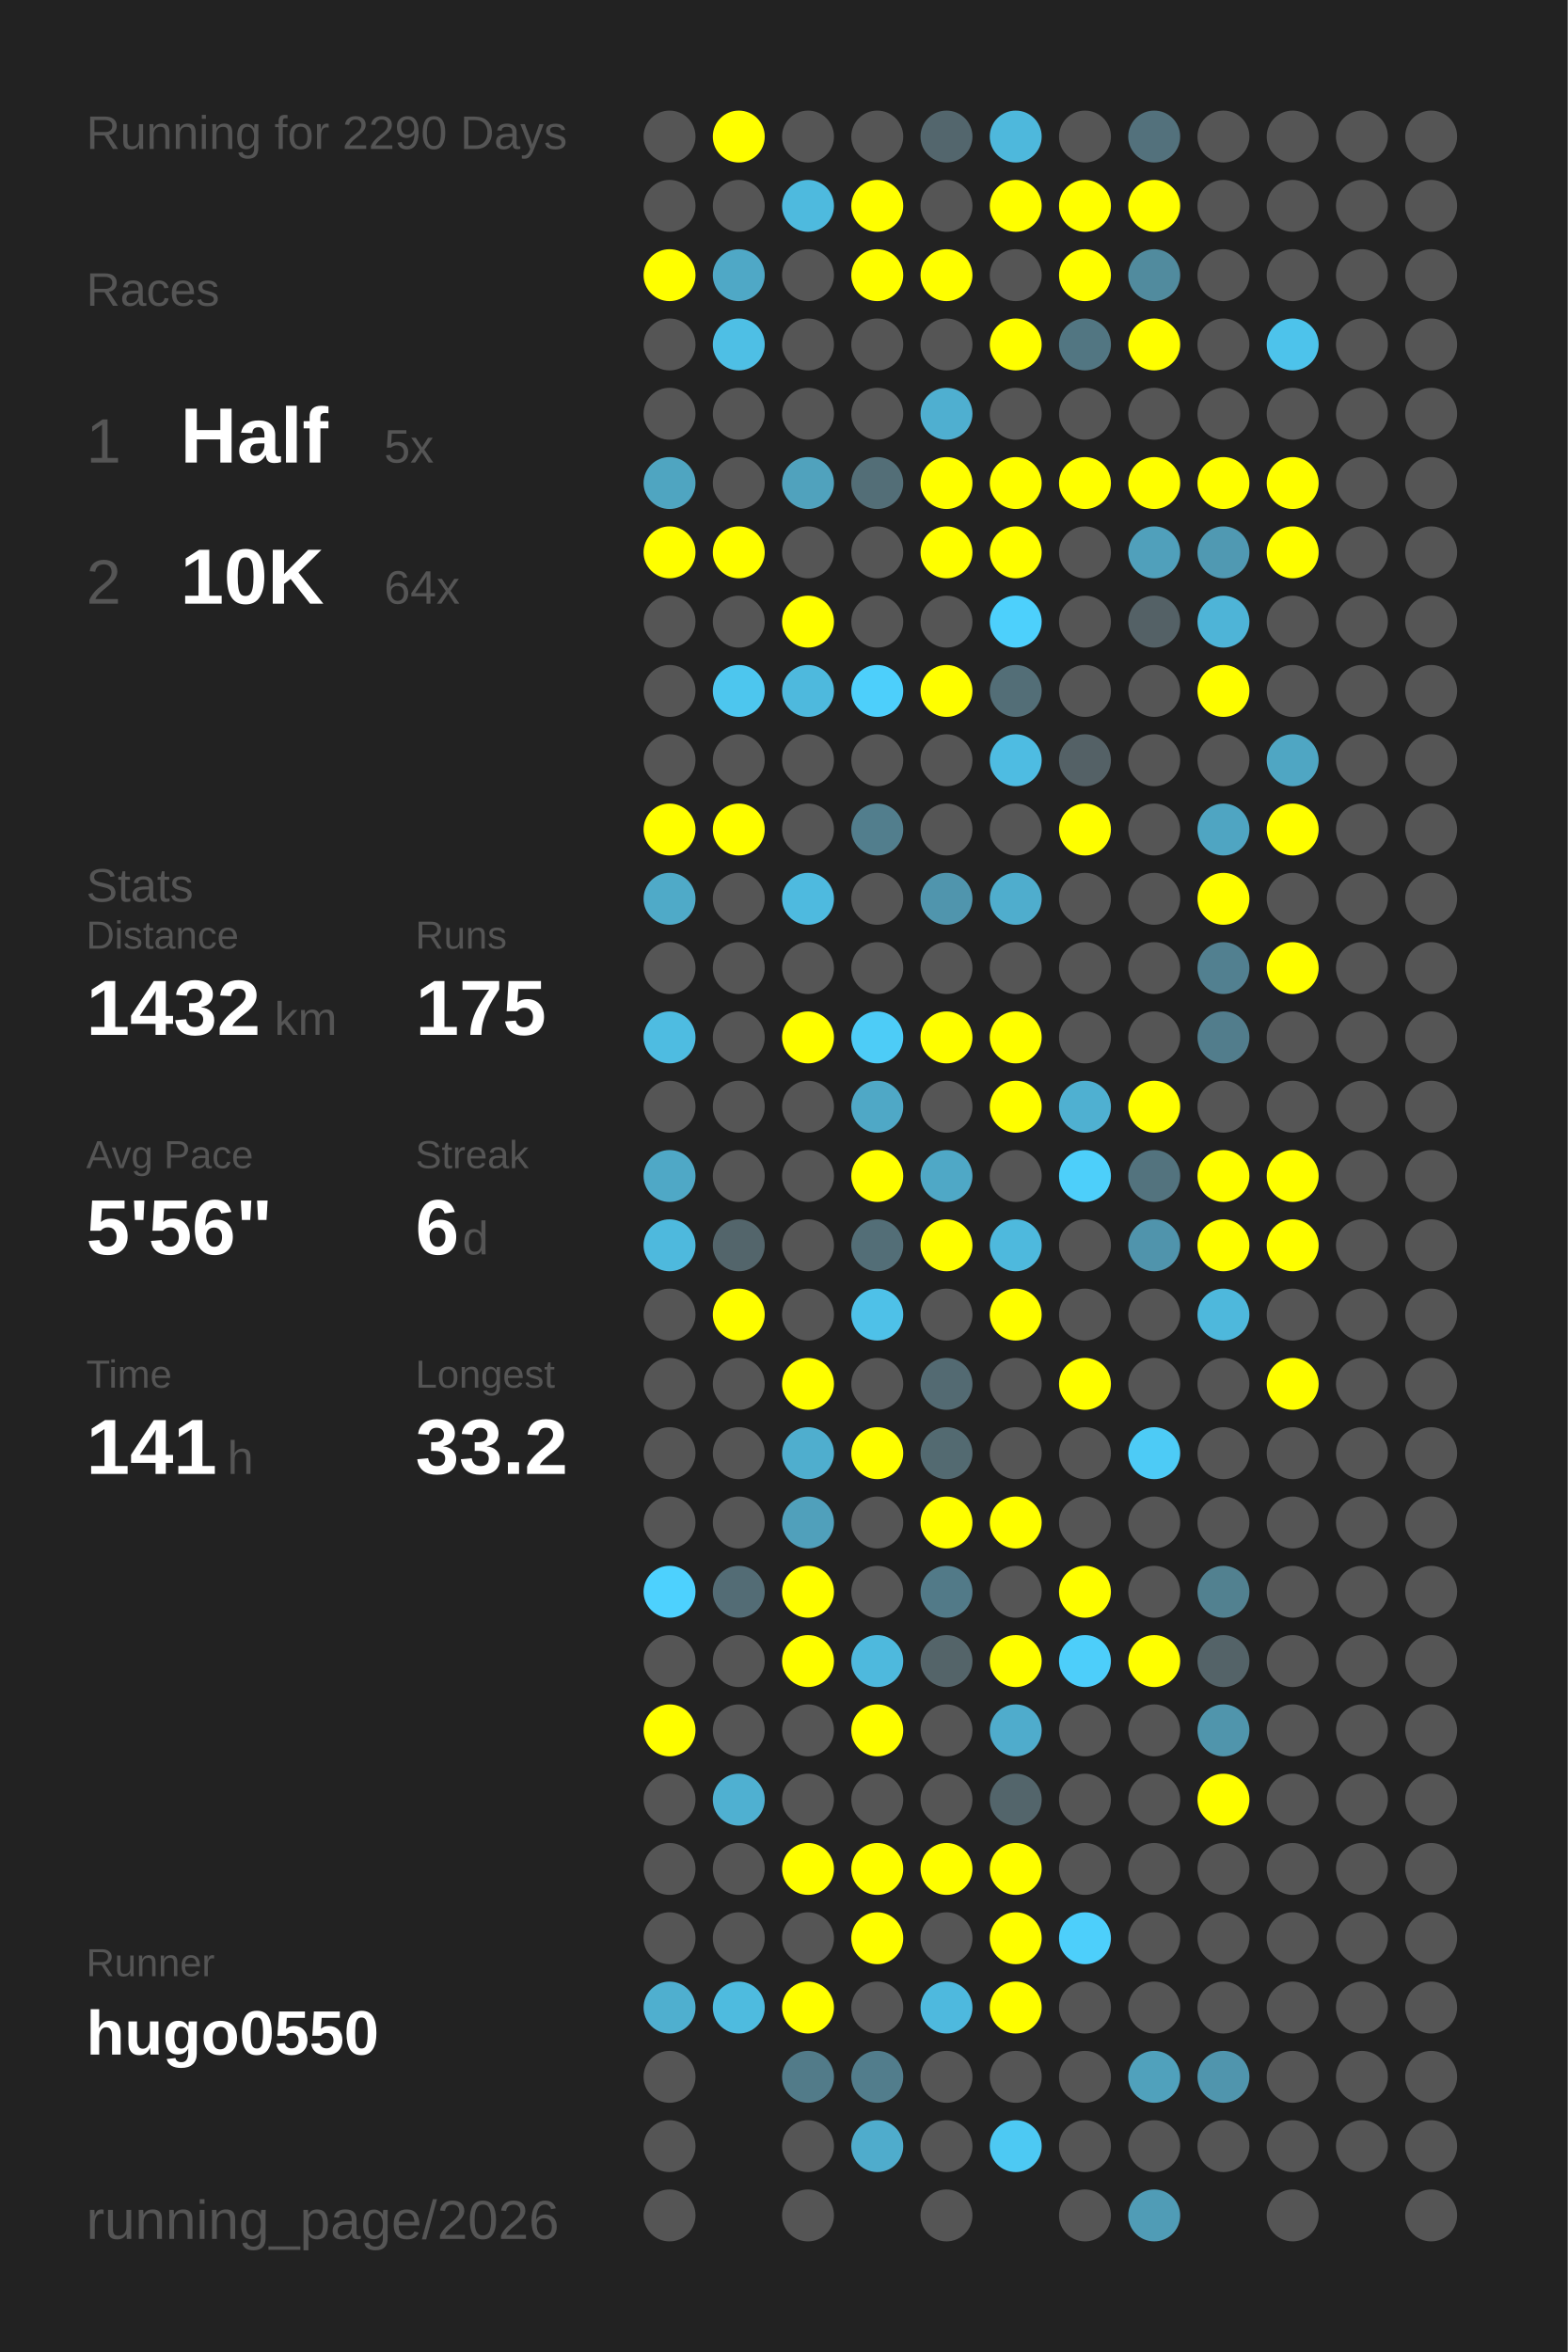
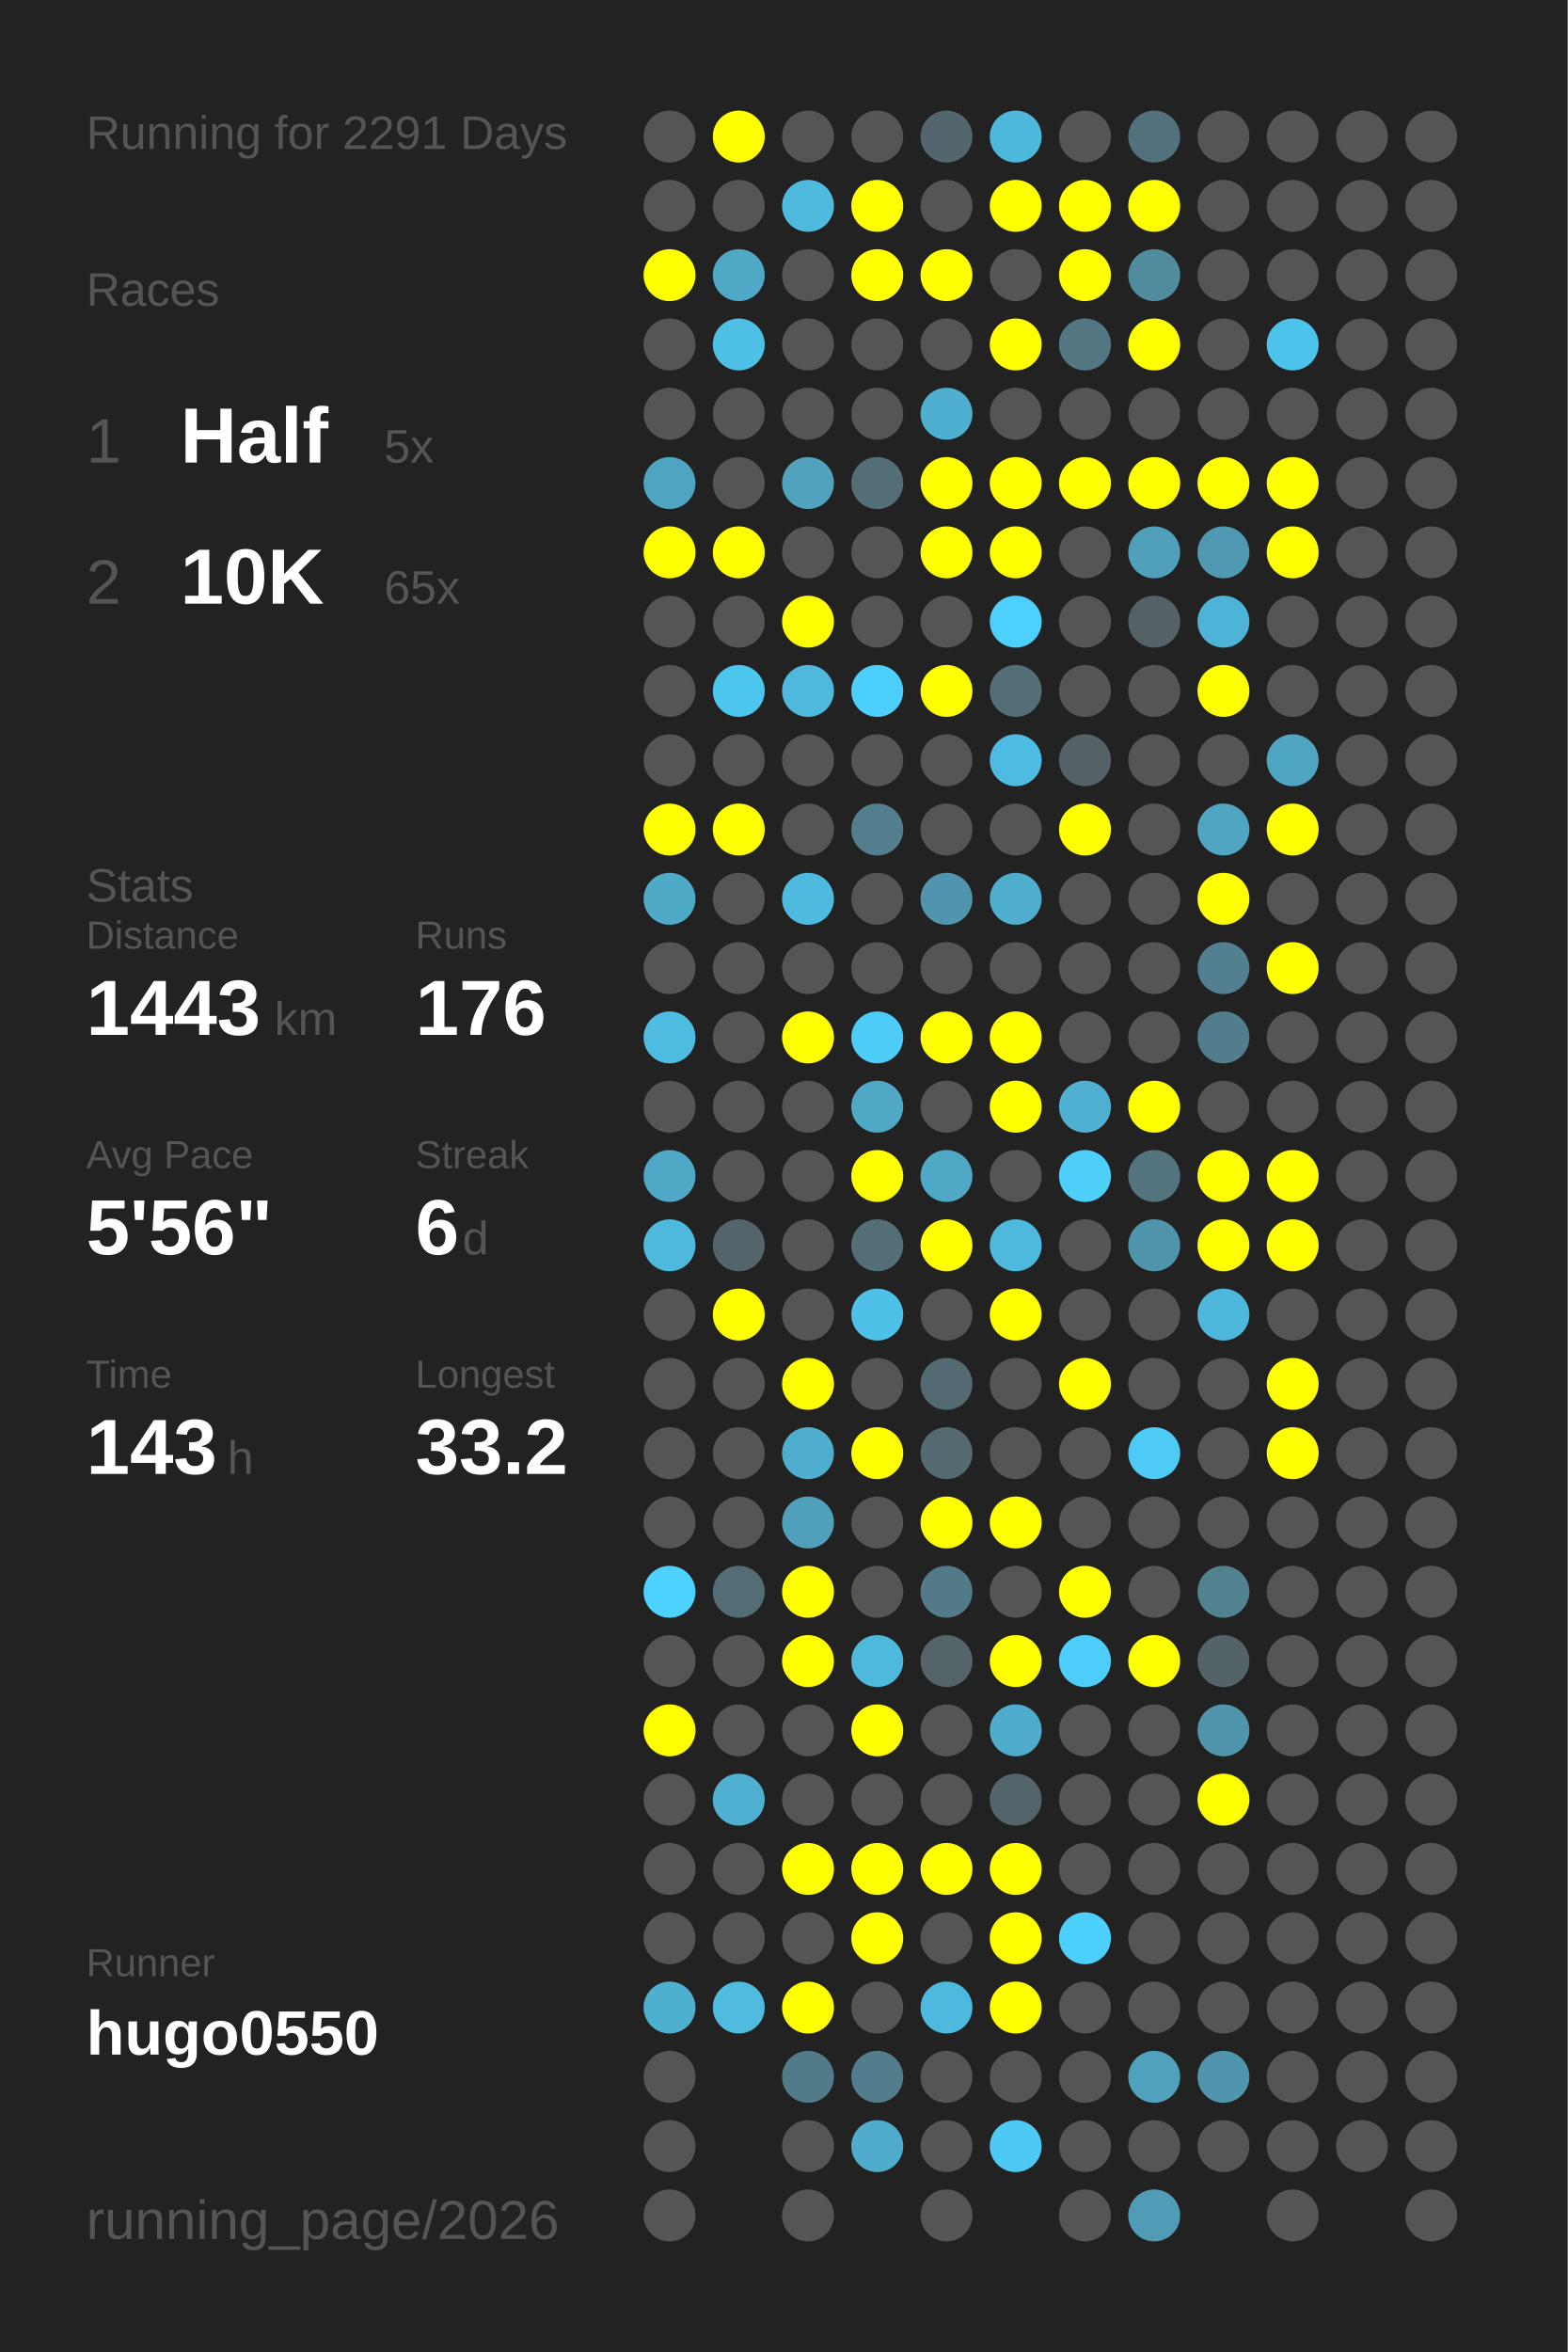
<svg xmlns="http://www.w3.org/2000/svg" baseProfile="full" height="300mm" version="1.1" viewBox="0,0,200,300" width="200mm">
  <defs />
  <rect fill="#222222" height="300" width="200" x="0" y="0" />
-   <text fill="#555555" style="font-size:6px; font-family:Arial;" x="11" y="19">Running for 2290 Days</text>
+   <text fill="#555555" style="font-size:6px; font-family:Arial;" x="11" y="19">Running for 2291 Days</text>
  <text fill="#555555" style="font-size:6px; font-family:Arial;" x="11" y="39">Races</text>
  <text fill="#555555" style="font-size:8px; font-family:Arial;" x="11" y="59">1</text>
  <text fill="#FFFFFF" style="font-size:10px; font-family:Arial; font-weight:bold;" x="23" y="59">Half</text>
  <text fill="#555555" style="font-size:6px; font-family:Arial;" x="49" y="59">5x</text>
  <text fill="#555555" style="font-size:8px; font-family:Arial;" x="11" y="77">2</text>
  <text fill="#FFFFFF" style="font-size:10px; font-family:Arial; font-weight:bold;" x="23" y="77">10K</text>
-   <text fill="#555555" style="font-size:6px; font-family:Arial;" x="49" y="77">64x</text>
+   <text fill="#555555" style="font-size:6px; font-family:Arial;" x="49" y="77">65x</text>
  <text fill="#555555" style="font-size:6px; font-family:Arial;" x="11" y="115">Stats</text>
  <text fill="#555555" style="font-size:5px; font-family:Arial;" x="11" y="121">Distance</text>
-   <text fill="#FFFFFF" style="font-size:10px; font-family:Arial; font-weight:bold;" x="11" y="132">1432</text>
+   <text fill="#FFFFFF" style="font-size:10px; font-family:Arial; font-weight:bold;" x="11" y="132">1443</text>
  <text fill="#555555" style="font-size:6px; font-family:Arial;" x="35" y="132">km</text>
  <text fill="#555555" style="font-size:5px; font-family:Arial;" x="53" y="121">Runs</text>
-   <text fill="#FFFFFF" style="font-size:10px; font-family:Arial; font-weight:bold;" x="53" y="132">175</text>
+   <text fill="#FFFFFF" style="font-size:10px; font-family:Arial; font-weight:bold;" x="53" y="132">176</text>
  <text fill="#555555" style="font-size:5px; font-family:Arial;" x="11" y="149">Avg Pace</text>
  <text fill="#FFFFFF" style="font-size:10px; font-family:Arial; font-weight:bold;" x="11" y="160">5'56"</text>
  <text fill="#555555" style="font-size:5px; font-family:Arial;" x="53" y="149">Streak</text>
  <text fill="#FFFFFF" style="font-size:10px; font-family:Arial; font-weight:bold;" x="53" y="160">6</text>
  <text fill="#555555" style="font-size:6px; font-family:Arial;" x="59" y="160">d</text>
  <text fill="#555555" style="font-size:5px; font-family:Arial;" x="11" y="177">Time</text>
-   <text fill="#FFFFFF" style="font-size:10px; font-family:Arial; font-weight:bold;" x="11" y="188">141</text>
+   <text fill="#FFFFFF" style="font-size:10px; font-family:Arial; font-weight:bold;" x="11" y="188">143</text>
  <text fill="#555555" style="font-size:6px; font-family:Arial;" x="29" y="188">h</text>
  <text fill="#555555" style="font-size:5px; font-family:Arial;" x="53" y="177">Longest</text>
  <text fill="#FFFFFF" style="font-size:10px; font-family:Arial; font-weight:bold;" x="53" y="188">33.2</text>
  <text fill="#555555" style="font-size:5px; font-family:Arial;" x="11" y="252.065">Runner</text>
  <text fill="#FFFFFF" style="font-size:8px; font-family:Arial; font-weight:bold;" x="11" y="262.065">hugo0550</text>
  <text fill="#555555" style="font-size:7px; font-family:Arial;" x="11" y="285.581">running_page/2026</text>
  <circle cx="85.417" cy="17.419" fill="#555555" r="3.312" />
  <circle cx="85.417" cy="26.258" fill="#555555" r="3.312" />
  <circle cx="85.417" cy="35.097" fill="#FFFF00" r="3.312" />
  <circle cx="85.417" cy="43.935" fill="#555555" r="3.312" />
  <circle cx="85.417" cy="52.774" fill="#555555" r="3.312" />
  <circle cx="85.417" cy="61.613" fill="#4fa5c1" r="3.312" />
  <circle cx="85.417" cy="70.452" fill="#FFFF00" r="3.312" />
  <circle cx="85.417" cy="79.29" fill="#555555" r="3.312" />
  <circle cx="85.417" cy="88.129" fill="#555555" r="3.312" />
  <circle cx="85.417" cy="96.968" fill="#555555" r="3.312" />
  <circle cx="85.417" cy="105.806" fill="#FFFF00" r="3.312" />
  <circle cx="85.417" cy="114.645" fill="#4faac8" r="3.312" />
  <circle cx="85.417" cy="123.484" fill="#555555" r="3.312" />
  <circle cx="85.417" cy="132.323" fill="#4ebce1" r="3.312" />
  <circle cx="85.417" cy="141.161" fill="#555555" r="3.312" />
  <circle cx="85.417" cy="150" fill="#4fa8c6" r="3.312" />
  <circle cx="85.417" cy="158.839" fill="#4eb9dd" r="3.312" />
  <circle cx="85.417" cy="167.677" fill="#555555" r="3.312" />
  <circle cx="85.417" cy="176.516" fill="#555555" r="3.312" />
  <circle cx="85.417" cy="185.355" fill="#555555" r="3.312" />
  <circle cx="85.417" cy="194.194" fill="#555555" r="3.312" />
  <circle cx="85.417" cy="203.032" fill="#4dd1fe" r="3.312" />
  <circle cx="85.417" cy="211.871" fill="#555555" r="3.312" />
  <circle cx="85.417" cy="220.71" fill="#FFFF00" r="3.312" />
  <circle cx="85.417" cy="229.548" fill="#555555" r="3.312" />
  <circle cx="85.417" cy="238.387" fill="#555555" r="3.312" />
  <circle cx="85.417" cy="247.226" fill="#555555" r="3.312" />
  <circle cx="85.417" cy="256.065" fill="#4fafcf" r="3.312" />
  <circle cx="85.417" cy="264.903" fill="#555555" r="3.312" />
  <circle cx="85.417" cy="273.742" fill="#555555" r="3.312" />
  <circle cx="85.417" cy="282.581" fill="#555555" r="3.312" />
  <circle cx="94.25" cy="17.419" fill="#FFFF00" r="3.312" />
  <circle cx="94.25" cy="26.258" fill="#555555" r="3.312" />
  <circle cx="94.25" cy="35.097" fill="#4fa8c6" r="3.312" />
  <circle cx="94.25" cy="43.935" fill="#4ebfe5" r="3.312" />
  <circle cx="94.25" cy="52.774" fill="#555555" r="3.312" />
  <circle cx="94.25" cy="61.613" fill="#555555" r="3.312" />
  <circle cx="94.25" cy="70.452" fill="#FFFF00" r="3.312" />
  <circle cx="94.25" cy="79.29" fill="#555555" r="3.312" />
  <circle cx="94.25" cy="88.129" fill="#4dc6ee" r="3.312" />
  <circle cx="94.25" cy="96.968" fill="#555555" r="3.312" />
  <circle cx="94.25" cy="105.806" fill="#FFFF00" r="3.312" />
  <circle cx="94.25" cy="114.645" fill="#555555" r="3.312" />
  <circle cx="94.25" cy="123.484" fill="#555555" r="3.312" />
  <circle cx="94.25" cy="132.323" fill="#555555" r="3.312" />
  <circle cx="94.25" cy="141.161" fill="#555555" r="3.312" />
  <circle cx="94.25" cy="150" fill="#555555" r="3.312" />
  <circle cx="94.25" cy="158.839" fill="#53656b" r="3.312" />
  <circle cx="94.25" cy="167.677" fill="#FFFF00" r="3.312" />
  <circle cx="94.25" cy="176.516" fill="#555555" r="3.312" />
  <circle cx="94.25" cy="185.355" fill="#555555" r="3.312" />
  <circle cx="94.25" cy="194.194" fill="#555555" r="3.312" />
  <circle cx="94.25" cy="203.032" fill="#536c75" r="3.312" />
  <circle cx="94.25" cy="211.871" fill="#555555" r="3.312" />
  <circle cx="94.25" cy="220.71" fill="#555555" r="3.312" />
  <circle cx="94.25" cy="229.548" fill="#4fb0d1" r="3.312" />
  <circle cx="94.25" cy="238.387" fill="#555555" r="3.312" />
  <circle cx="94.25" cy="247.226" fill="#555555" r="3.312" />
  <circle cx="94.25" cy="256.065" fill="#4ebbdf" r="3.312" />
  <circle cx="103.083" cy="17.419" fill="#555555" r="3.312" />
  <circle cx="103.083" cy="26.258" fill="#4ebade" r="3.312" />
  <circle cx="103.083" cy="35.097" fill="#555555" r="3.312" />
  <circle cx="103.083" cy="43.935" fill="#555555" r="3.312" />
  <circle cx="103.083" cy="52.774" fill="#555555" r="3.312" />
  <circle cx="103.083" cy="61.613" fill="#50a2bd" r="3.312" />
  <circle cx="103.083" cy="70.452" fill="#555555" r="3.312" />
  <circle cx="103.083" cy="79.29" fill="#FFFF00" r="3.312" />
  <circle cx="103.083" cy="88.129" fill="#4eb9dd" r="3.312" />
  <circle cx="103.083" cy="96.968" fill="#555555" r="3.312" />
  <circle cx="103.083" cy="105.806" fill="#555555" r="3.312" />
  <circle cx="103.083" cy="114.645" fill="#4ebadf" r="3.312" />
  <circle cx="103.083" cy="123.484" fill="#555555" r="3.312" />
  <circle cx="103.083" cy="132.323" fill="#FFFF00" r="3.312" />
  <circle cx="103.083" cy="141.161" fill="#555555" r="3.312" />
  <circle cx="103.083" cy="150" fill="#555555" r="3.312" />
  <circle cx="103.083" cy="158.839" fill="#555555" r="3.312" />
  <circle cx="103.083" cy="167.677" fill="#555555" r="3.312" />
  <circle cx="103.083" cy="176.516" fill="#FFFF00" r="3.312" />
  <circle cx="103.083" cy="185.355" fill="#4faece" r="3.312" />
  <circle cx="103.083" cy="194.194" fill="#50a0bb" r="3.312" />
  <circle cx="103.083" cy="203.032" fill="#FFFF00" r="3.312" />
  <circle cx="103.083" cy="211.871" fill="#FFFF00" r="3.312" />
  <circle cx="103.083" cy="220.71" fill="#555555" r="3.312" />
  <circle cx="103.083" cy="229.548" fill="#555555" r="3.312" />
  <circle cx="103.083" cy="238.387" fill="#FFFF00" r="3.312" />
  <circle cx="103.083" cy="247.226" fill="#555555" r="3.312" />
  <circle cx="103.083" cy="256.065" fill="#FFFF00" r="3.312" />
  <circle cx="103.083" cy="264.903" fill="#527b89" r="3.312" />
  <circle cx="103.083" cy="273.742" fill="#555555" r="3.312" />
  <circle cx="103.083" cy="282.581" fill="#555555" r="3.312" />
  <circle cx="111.917" cy="17.419" fill="#555555" r="3.312" />
  <circle cx="111.917" cy="26.258" fill="#FFFF00" r="3.312" />
  <circle cx="111.917" cy="35.097" fill="#FFFF00" r="3.312" />
  <circle cx="111.917" cy="43.935" fill="#555555" r="3.312" />
  <circle cx="111.917" cy="52.774" fill="#555555" r="3.312" />
  <circle cx="111.917" cy="61.613" fill="#536e77" r="3.312" />
  <circle cx="111.917" cy="70.452" fill="#555555" r="3.312" />
  <circle cx="111.917" cy="79.29" fill="#555555" r="3.312" />
  <circle cx="111.917" cy="88.129" fill="#4dcffb" r="3.312" />
  <circle cx="111.917" cy="96.968" fill="#555555" r="3.312" />
  <circle cx="111.917" cy="105.806" fill="#527e8d" r="3.312" />
  <circle cx="111.917" cy="114.645" fill="#555555" r="3.312" />
  <circle cx="111.917" cy="123.484" fill="#555555" r="3.312" />
  <circle cx="111.917" cy="132.323" fill="#4dccf7" r="3.312" />
  <circle cx="111.917" cy="141.161" fill="#4fa8c6" r="3.312" />
  <circle cx="111.917" cy="150" fill="#FFFF00" r="3.312" />
  <circle cx="111.917" cy="158.839" fill="#536e77" r="3.312" />
  <circle cx="111.917" cy="167.677" fill="#4ec1e8" r="3.312" />
  <circle cx="111.917" cy="176.516" fill="#555555" r="3.312" />
  <circle cx="111.917" cy="185.355" fill="#FFFF00" r="3.312" />
  <circle cx="111.917" cy="194.194" fill="#555555" r="3.312" />
  <circle cx="111.917" cy="203.032" fill="#555555" r="3.312" />
  <circle cx="111.917" cy="211.871" fill="#4eb9dd" r="3.312" />
  <circle cx="111.917" cy="220.71" fill="#FFFF00" r="3.312" />
  <circle cx="111.917" cy="229.548" fill="#555555" r="3.312" />
  <circle cx="111.917" cy="238.387" fill="#FFFF00" r="3.312" />
  <circle cx="111.917" cy="247.226" fill="#FFFF00" r="3.312" />
  <circle cx="111.917" cy="256.065" fill="#555555" r="3.312" />
  <circle cx="111.917" cy="264.903" fill="#527d8c" r="3.312" />
  <circle cx="111.917" cy="273.742" fill="#4faccc" r="3.312" />
  <circle cx="120.75" cy="17.419" fill="#53666d" r="3.312" />
  <circle cx="120.75" cy="26.258" fill="#555555" r="3.312" />
  <circle cx="120.75" cy="35.097" fill="#FFFF00" r="3.312" />
  <circle cx="120.75" cy="43.935" fill="#555555" r="3.312" />
  <circle cx="120.75" cy="52.774" fill="#4fafd0" r="3.312" />
  <circle cx="120.75" cy="61.613" fill="#FFFF00" r="3.312" />
  <circle cx="120.75" cy="70.452" fill="#FFFF00" r="3.312" />
  <circle cx="120.75" cy="79.29" fill="#555555" r="3.312" />
  <circle cx="120.75" cy="88.129" fill="#FFFF00" r="3.312" />
  <circle cx="120.75" cy="96.968" fill="#555555" r="3.312" />
  <circle cx="120.75" cy="105.806" fill="#555555" r="3.312" />
  <circle cx="120.75" cy="114.645" fill="#5095ad" r="3.312" />
  <circle cx="120.75" cy="123.484" fill="#555555" r="3.312" />
  <circle cx="120.75" cy="132.323" fill="#FFFF00" r="3.312" />
  <circle cx="120.75" cy="141.161" fill="#555555" r="3.312" />
  <circle cx="120.75" cy="150" fill="#4fa8c6" r="3.312" />
  <circle cx="120.75" cy="158.839" fill="#FFFF00" r="3.312" />
  <circle cx="120.75" cy="167.677" fill="#555555" r="3.312" />
  <circle cx="120.75" cy="176.516" fill="#536a72" r="3.312" />
  <circle cx="120.75" cy="185.355" fill="#536a71" r="3.312" />
  <circle cx="120.75" cy="194.194" fill="#FFFF00" r="3.312" />
  <circle cx="120.75" cy="203.032" fill="#527a88" r="3.312" />
  <circle cx="120.75" cy="211.871" fill="#546469" r="3.312" />
  <circle cx="120.75" cy="220.71" fill="#555555" r="3.312" />
  <circle cx="120.75" cy="229.548" fill="#555555" r="3.312" />
  <circle cx="120.75" cy="238.387" fill="#FFFF00" r="3.312" />
  <circle cx="120.75" cy="247.226" fill="#555555" r="3.312" />
  <circle cx="120.75" cy="256.065" fill="#4eb9de" r="3.312" />
  <circle cx="120.75" cy="264.903" fill="#555555" r="3.312" />
  <circle cx="120.75" cy="273.742" fill="#555555" r="3.312" />
  <circle cx="120.75" cy="282.581" fill="#555555" r="3.312" />
  <circle cx="129.583" cy="17.419" fill="#4eb8dc" r="3.312" />
  <circle cx="129.583" cy="26.258" fill="#FFFF00" r="3.312" />
  <circle cx="129.583" cy="35.097" fill="#555555" r="3.312" />
  <circle cx="129.583" cy="43.935" fill="#FFFF00" r="3.312" />
  <circle cx="129.583" cy="52.774" fill="#555555" r="3.312" />
  <circle cx="129.583" cy="61.613" fill="#FFFF00" r="3.312" />
  <circle cx="129.583" cy="70.452" fill="#FFFF00" r="3.312" />
  <circle cx="129.583" cy="79.29" fill="#4dd0fc" r="3.312" />
  <circle cx="129.583" cy="88.129" fill="#536e77" r="3.312" />
  <circle cx="129.583" cy="96.968" fill="#4ebce2" r="3.312" />
  <circle cx="129.583" cy="105.806" fill="#555555" r="3.312" />
  <circle cx="129.583" cy="114.645" fill="#4fadcd" r="3.312" />
  <circle cx="129.583" cy="123.484" fill="#555555" r="3.312" />
  <circle cx="129.583" cy="132.323" fill="#FFFF00" r="3.312" />
  <circle cx="129.583" cy="141.161" fill="#FFFF00" r="3.312" />
  <circle cx="129.583" cy="150" fill="#555555" r="3.312" />
  <circle cx="129.583" cy="158.839" fill="#4eb9dd" r="3.312" />
  <circle cx="129.583" cy="167.677" fill="#FFFF00" r="3.312" />
  <circle cx="129.583" cy="176.516" fill="#555555" r="3.312" />
  <circle cx="129.583" cy="185.355" fill="#555555" r="3.312" />
  <circle cx="129.583" cy="194.194" fill="#FFFF00" r="3.312" />
  <circle cx="129.583" cy="203.032" fill="#555555" r="3.312" />
  <circle cx="129.583" cy="211.871" fill="#FFFF00" r="3.312" />
  <circle cx="129.583" cy="220.71" fill="#4faccc" r="3.312" />
  <circle cx="129.583" cy="229.548" fill="#53656b" r="3.312" />
  <circle cx="129.583" cy="238.387" fill="#FFFF00" r="3.312" />
  <circle cx="129.583" cy="247.226" fill="#FFFF00" r="3.312" />
  <circle cx="129.583" cy="256.065" fill="#FFFF00" r="3.312" />
  <circle cx="129.583" cy="264.903" fill="#555555" r="3.312" />
  <circle cx="129.583" cy="273.742" fill="#4dc9f3" r="3.312" />
  <circle cx="138.417" cy="17.419" fill="#555555" r="3.312" />
  <circle cx="138.417" cy="26.258" fill="#FFFF00" r="3.312" />
  <circle cx="138.417" cy="35.097" fill="#FFFF00" r="3.312" />
  <circle cx="138.417" cy="43.935" fill="#527682" r="3.312" />
  <circle cx="138.417" cy="52.774" fill="#555555" r="3.312" />
  <circle cx="138.417" cy="61.613" fill="#FFFF00" r="3.312" />
  <circle cx="138.417" cy="70.452" fill="#555555" r="3.312" />
  <circle cx="138.417" cy="79.29" fill="#555555" r="3.312" />
  <circle cx="138.417" cy="88.129" fill="#555555" r="3.312" />
  <circle cx="138.417" cy="96.968" fill="#546166" r="3.312" />
  <circle cx="138.417" cy="105.806" fill="#FFFF00" r="3.312" />
  <circle cx="138.417" cy="114.645" fill="#555555" r="3.312" />
  <circle cx="138.417" cy="123.484" fill="#555555" r="3.312" />
  <circle cx="138.417" cy="132.323" fill="#555555" r="3.312" />
  <circle cx="138.417" cy="141.161" fill="#4fb0d1" r="3.312" />
  <circle cx="138.417" cy="150" fill="#4dcffa" r="3.312" />
  <circle cx="138.417" cy="158.839" fill="#555555" r="3.312" />
  <circle cx="138.417" cy="167.677" fill="#555555" r="3.312" />
  <circle cx="138.417" cy="176.516" fill="#FFFF00" r="3.312" />
  <circle cx="138.417" cy="185.355" fill="#555555" r="3.312" />
  <circle cx="138.417" cy="194.194" fill="#555555" r="3.312" />
  <circle cx="138.417" cy="203.032" fill="#FFFF00" r="3.312" />
  <circle cx="138.417" cy="211.871" fill="#4dcefa" r="3.312" />
  <circle cx="138.417" cy="220.71" fill="#555555" r="3.312" />
  <circle cx="138.417" cy="229.548" fill="#555555" r="3.312" />
  <circle cx="138.417" cy="238.387" fill="#555555" r="3.312" />
  <circle cx="138.417" cy="247.226" fill="#4dcffb" r="3.312" />
  <circle cx="138.417" cy="256.065" fill="#555555" r="3.312" />
  <circle cx="138.417" cy="264.903" fill="#555555" r="3.312" />
  <circle cx="138.417" cy="273.742" fill="#555555" r="3.312" />
  <circle cx="138.417" cy="282.581" fill="#555555" r="3.312" />
  <circle cx="147.25" cy="17.419" fill="#53717c" r="3.312" />
  <circle cx="147.25" cy="26.258" fill="#FFFF00" r="3.312" />
  <circle cx="147.25" cy="35.097" fill="#518b9e" r="3.312" />
  <circle cx="147.25" cy="43.935" fill="#FFFF00" r="3.312" />
  <circle cx="147.25" cy="52.774" fill="#555555" r="3.312" />
  <circle cx="147.25" cy="61.613" fill="#FFFF00" r="3.312" />
  <circle cx="147.25" cy="70.452" fill="#50a0bb" r="3.312" />
  <circle cx="147.25" cy="79.29" fill="#546166" r="3.312" />
  <circle cx="147.25" cy="88.129" fill="#555555" r="3.312" />
  <circle cx="147.25" cy="96.968" fill="#555555" r="3.312" />
  <circle cx="147.25" cy="105.806" fill="#555555" r="3.312" />
  <circle cx="147.25" cy="114.645" fill="#555555" r="3.312" />
  <circle cx="147.25" cy="123.484" fill="#555555" r="3.312" />
  <circle cx="147.25" cy="132.323" fill="#555555" r="3.312" />
  <circle cx="147.25" cy="141.161" fill="#FFFF00" r="3.312" />
  <circle cx="147.25" cy="150" fill="#53737e" r="3.312" />
  <circle cx="147.25" cy="158.839" fill="#5094ac" r="3.312" />
  <circle cx="147.25" cy="167.677" fill="#555555" r="3.312" />
  <circle cx="147.25" cy="176.516" fill="#555555" r="3.312" />
  <circle cx="147.25" cy="185.355" fill="#4dcbf6" r="3.312" />
  <circle cx="147.25" cy="194.194" fill="#555555" r="3.312" />
  <circle cx="147.25" cy="203.032" fill="#555555" r="3.312" />
  <circle cx="147.25" cy="211.871" fill="#FFFF00" r="3.312" />
  <circle cx="147.25" cy="220.71" fill="#555555" r="3.312" />
  <circle cx="147.25" cy="229.548" fill="#555555" r="3.312" />
  <circle cx="147.25" cy="238.387" fill="#555555" r="3.312" />
  <circle cx="147.25" cy="247.226" fill="#555555" r="3.312" />
  <circle cx="147.25" cy="256.065" fill="#555555" r="3.312" />
  <circle cx="147.25" cy="264.903" fill="#50a1bc" r="3.312" />
  <circle cx="147.25" cy="273.742" fill="#555555" r="3.312" />
  <circle cx="147.25" cy="282.581" fill="#509cb6" r="3.312" />
  <circle cx="156.083" cy="17.419" fill="#555555" r="3.312" />
  <circle cx="156.083" cy="26.258" fill="#555555" r="3.312" />
  <circle cx="156.083" cy="35.097" fill="#555555" r="3.312" />
  <circle cx="156.083" cy="43.935" fill="#555555" r="3.312" />
  <circle cx="156.083" cy="52.774" fill="#555555" r="3.312" />
  <circle cx="156.083" cy="61.613" fill="#FFFF00" r="3.312" />
  <circle cx="156.083" cy="70.452" fill="#5099b2" r="3.312" />
  <circle cx="156.083" cy="79.29" fill="#4eb4d7" r="3.312" />
  <circle cx="156.083" cy="88.129" fill="#FFFF00" r="3.312" />
  <circle cx="156.083" cy="96.968" fill="#555555" r="3.312" />
  <circle cx="156.083" cy="105.806" fill="#4fa5c2" r="3.312" />
  <circle cx="156.083" cy="114.645" fill="#FFFF00" r="3.312" />
  <circle cx="156.083" cy="123.484" fill="#528090" r="3.312" />
  <circle cx="156.083" cy="132.323" fill="#527d8c" r="3.312" />
  <circle cx="156.083" cy="141.161" fill="#555555" r="3.312" />
  <circle cx="156.083" cy="150" fill="#FFFF00" r="3.312" />
  <circle cx="156.083" cy="158.839" fill="#FFFF00" r="3.312" />
  <circle cx="156.083" cy="167.677" fill="#4eb8dc" r="3.312" />
  <circle cx="156.083" cy="176.516" fill="#555555" r="3.312" />
  <circle cx="156.083" cy="185.355" fill="#555555" r="3.312" />
  <circle cx="156.083" cy="194.194" fill="#555555" r="3.312" />
  <circle cx="156.083" cy="203.032" fill="#528190" r="3.312" />
  <circle cx="156.083" cy="211.871" fill="#546368" r="3.312" />
  <circle cx="156.083" cy="220.71" fill="#5095ac" r="3.312" />
  <circle cx="156.083" cy="229.548" fill="#FFFF00" r="3.312" />
  <circle cx="156.083" cy="238.387" fill="#555555" r="3.312" />
  <circle cx="156.083" cy="247.226" fill="#555555" r="3.312" />
  <circle cx="156.083" cy="256.065" fill="#555555" r="3.312" />
  <circle cx="156.083" cy="264.903" fill="#5095ad" r="3.312" />
  <circle cx="156.083" cy="273.742" fill="#555555" r="3.312" />
  <circle cx="164.917" cy="17.419" fill="#555555" r="3.312" />
  <circle cx="164.917" cy="26.258" fill="#555555" r="3.312" />
  <circle cx="164.917" cy="35.097" fill="#555555" r="3.312" />
  <circle cx="164.917" cy="43.935" fill="#4dc3eb" r="3.312" />
  <circle cx="164.917" cy="52.774" fill="#555555" r="3.312" />
  <circle cx="164.917" cy="61.613" fill="#FFFF00" r="3.312" />
  <circle cx="164.917" cy="70.452" fill="#FFFF00" r="3.312" />
  <circle cx="164.917" cy="79.29" fill="#555555" r="3.312" />
  <circle cx="164.917" cy="88.129" fill="#555555" r="3.312" />
  <circle cx="164.917" cy="96.968" fill="#4fa6c3" r="3.312" />
  <circle cx="164.917" cy="105.806" fill="#FFFF00" r="3.312" />
  <circle cx="164.917" cy="114.645" fill="#555555" r="3.312" />
  <circle cx="164.917" cy="123.484" fill="#FFFF00" r="3.312" />
  <circle cx="164.917" cy="132.323" fill="#555555" r="3.312" />
  <circle cx="164.917" cy="141.161" fill="#555555" r="3.312" />
  <circle cx="164.917" cy="150" fill="#FFFF00" r="3.312" />
  <circle cx="164.917" cy="158.839" fill="#FFFF00" r="3.312" />
  <circle cx="164.917" cy="167.677" fill="#555555" r="3.312" />
  <circle cx="164.917" cy="176.516" fill="#FFFF00" r="3.312" />
-   <circle cx="164.917" cy="185.355" fill="#555555" r="3.312" />
+   <circle cx="164.917" cy="185.355" fill="#FFFF00" r="3.312" />
  <circle cx="164.917" cy="194.194" fill="#555555" r="3.312" />
  <circle cx="164.917" cy="203.032" fill="#555555" r="3.312" />
  <circle cx="164.917" cy="211.871" fill="#555555" r="3.312" />
  <circle cx="164.917" cy="220.71" fill="#555555" r="3.312" />
  <circle cx="164.917" cy="229.548" fill="#555555" r="3.312" />
  <circle cx="164.917" cy="238.387" fill="#555555" r="3.312" />
  <circle cx="164.917" cy="247.226" fill="#555555" r="3.312" />
  <circle cx="164.917" cy="256.065" fill="#555555" r="3.312" />
  <circle cx="164.917" cy="264.903" fill="#555555" r="3.312" />
  <circle cx="164.917" cy="273.742" fill="#555555" r="3.312" />
  <circle cx="164.917" cy="282.581" fill="#555555" r="3.312" />
  <circle cx="173.75" cy="17.419" fill="#555555" r="3.312" />
  <circle cx="173.75" cy="26.258" fill="#555555" r="3.312" />
  <circle cx="173.75" cy="35.097" fill="#555555" r="3.312" />
  <circle cx="173.75" cy="43.935" fill="#555555" r="3.312" />
  <circle cx="173.75" cy="52.774" fill="#555555" r="3.312" />
  <circle cx="173.75" cy="61.613" fill="#555555" r="3.312" />
  <circle cx="173.75" cy="70.452" fill="#555555" r="3.312" />
  <circle cx="173.75" cy="79.29" fill="#555555" r="3.312" />
  <circle cx="173.75" cy="88.129" fill="#555555" r="3.312" />
  <circle cx="173.75" cy="96.968" fill="#555555" r="3.312" />
  <circle cx="173.75" cy="105.806" fill="#555555" r="3.312" />
  <circle cx="173.75" cy="114.645" fill="#555555" r="3.312" />
  <circle cx="173.75" cy="123.484" fill="#555555" r="3.312" />
  <circle cx="173.75" cy="132.323" fill="#555555" r="3.312" />
  <circle cx="173.75" cy="141.161" fill="#555555" r="3.312" />
  <circle cx="173.75" cy="150" fill="#555555" r="3.312" />
  <circle cx="173.75" cy="158.839" fill="#555555" r="3.312" />
  <circle cx="173.75" cy="167.677" fill="#555555" r="3.312" />
  <circle cx="173.75" cy="176.516" fill="#555555" r="3.312" />
  <circle cx="173.75" cy="185.355" fill="#555555" r="3.312" />
  <circle cx="173.75" cy="194.194" fill="#555555" r="3.312" />
  <circle cx="173.75" cy="203.032" fill="#555555" r="3.312" />
  <circle cx="173.75" cy="211.871" fill="#555555" r="3.312" />
  <circle cx="173.75" cy="220.71" fill="#555555" r="3.312" />
  <circle cx="173.75" cy="229.548" fill="#555555" r="3.312" />
  <circle cx="173.75" cy="238.387" fill="#555555" r="3.312" />
  <circle cx="173.75" cy="247.226" fill="#555555" r="3.312" />
  <circle cx="173.75" cy="256.065" fill="#555555" r="3.312" />
  <circle cx="173.75" cy="264.903" fill="#555555" r="3.312" />
  <circle cx="173.75" cy="273.742" fill="#555555" r="3.312" />
  <circle cx="182.583" cy="17.419" fill="#555555" r="3.312" />
  <circle cx="182.583" cy="26.258" fill="#555555" r="3.312" />
  <circle cx="182.583" cy="35.097" fill="#555555" r="3.312" />
  <circle cx="182.583" cy="43.935" fill="#555555" r="3.312" />
  <circle cx="182.583" cy="52.774" fill="#555555" r="3.312" />
  <circle cx="182.583" cy="61.613" fill="#555555" r="3.312" />
  <circle cx="182.583" cy="70.452" fill="#555555" r="3.312" />
  <circle cx="182.583" cy="79.29" fill="#555555" r="3.312" />
  <circle cx="182.583" cy="88.129" fill="#555555" r="3.312" />
  <circle cx="182.583" cy="96.968" fill="#555555" r="3.312" />
  <circle cx="182.583" cy="105.806" fill="#555555" r="3.312" />
  <circle cx="182.583" cy="114.645" fill="#555555" r="3.312" />
  <circle cx="182.583" cy="123.484" fill="#555555" r="3.312" />
  <circle cx="182.583" cy="132.323" fill="#555555" r="3.312" />
  <circle cx="182.583" cy="141.161" fill="#555555" r="3.312" />
  <circle cx="182.583" cy="150" fill="#555555" r="3.312" />
  <circle cx="182.583" cy="158.839" fill="#555555" r="3.312" />
  <circle cx="182.583" cy="167.677" fill="#555555" r="3.312" />
  <circle cx="182.583" cy="176.516" fill="#555555" r="3.312" />
  <circle cx="182.583" cy="185.355" fill="#555555" r="3.312" />
  <circle cx="182.583" cy="194.194" fill="#555555" r="3.312" />
  <circle cx="182.583" cy="203.032" fill="#555555" r="3.312" />
  <circle cx="182.583" cy="211.871" fill="#555555" r="3.312" />
  <circle cx="182.583" cy="220.71" fill="#555555" r="3.312" />
  <circle cx="182.583" cy="229.548" fill="#555555" r="3.312" />
  <circle cx="182.583" cy="238.387" fill="#555555" r="3.312" />
  <circle cx="182.583" cy="247.226" fill="#555555" r="3.312" />
  <circle cx="182.583" cy="256.065" fill="#555555" r="3.312" />
  <circle cx="182.583" cy="264.903" fill="#555555" r="3.312" />
  <circle cx="182.583" cy="273.742" fill="#555555" r="3.312" />
  <circle cx="182.583" cy="282.581" fill="#555555" r="3.312" />
</svg>
